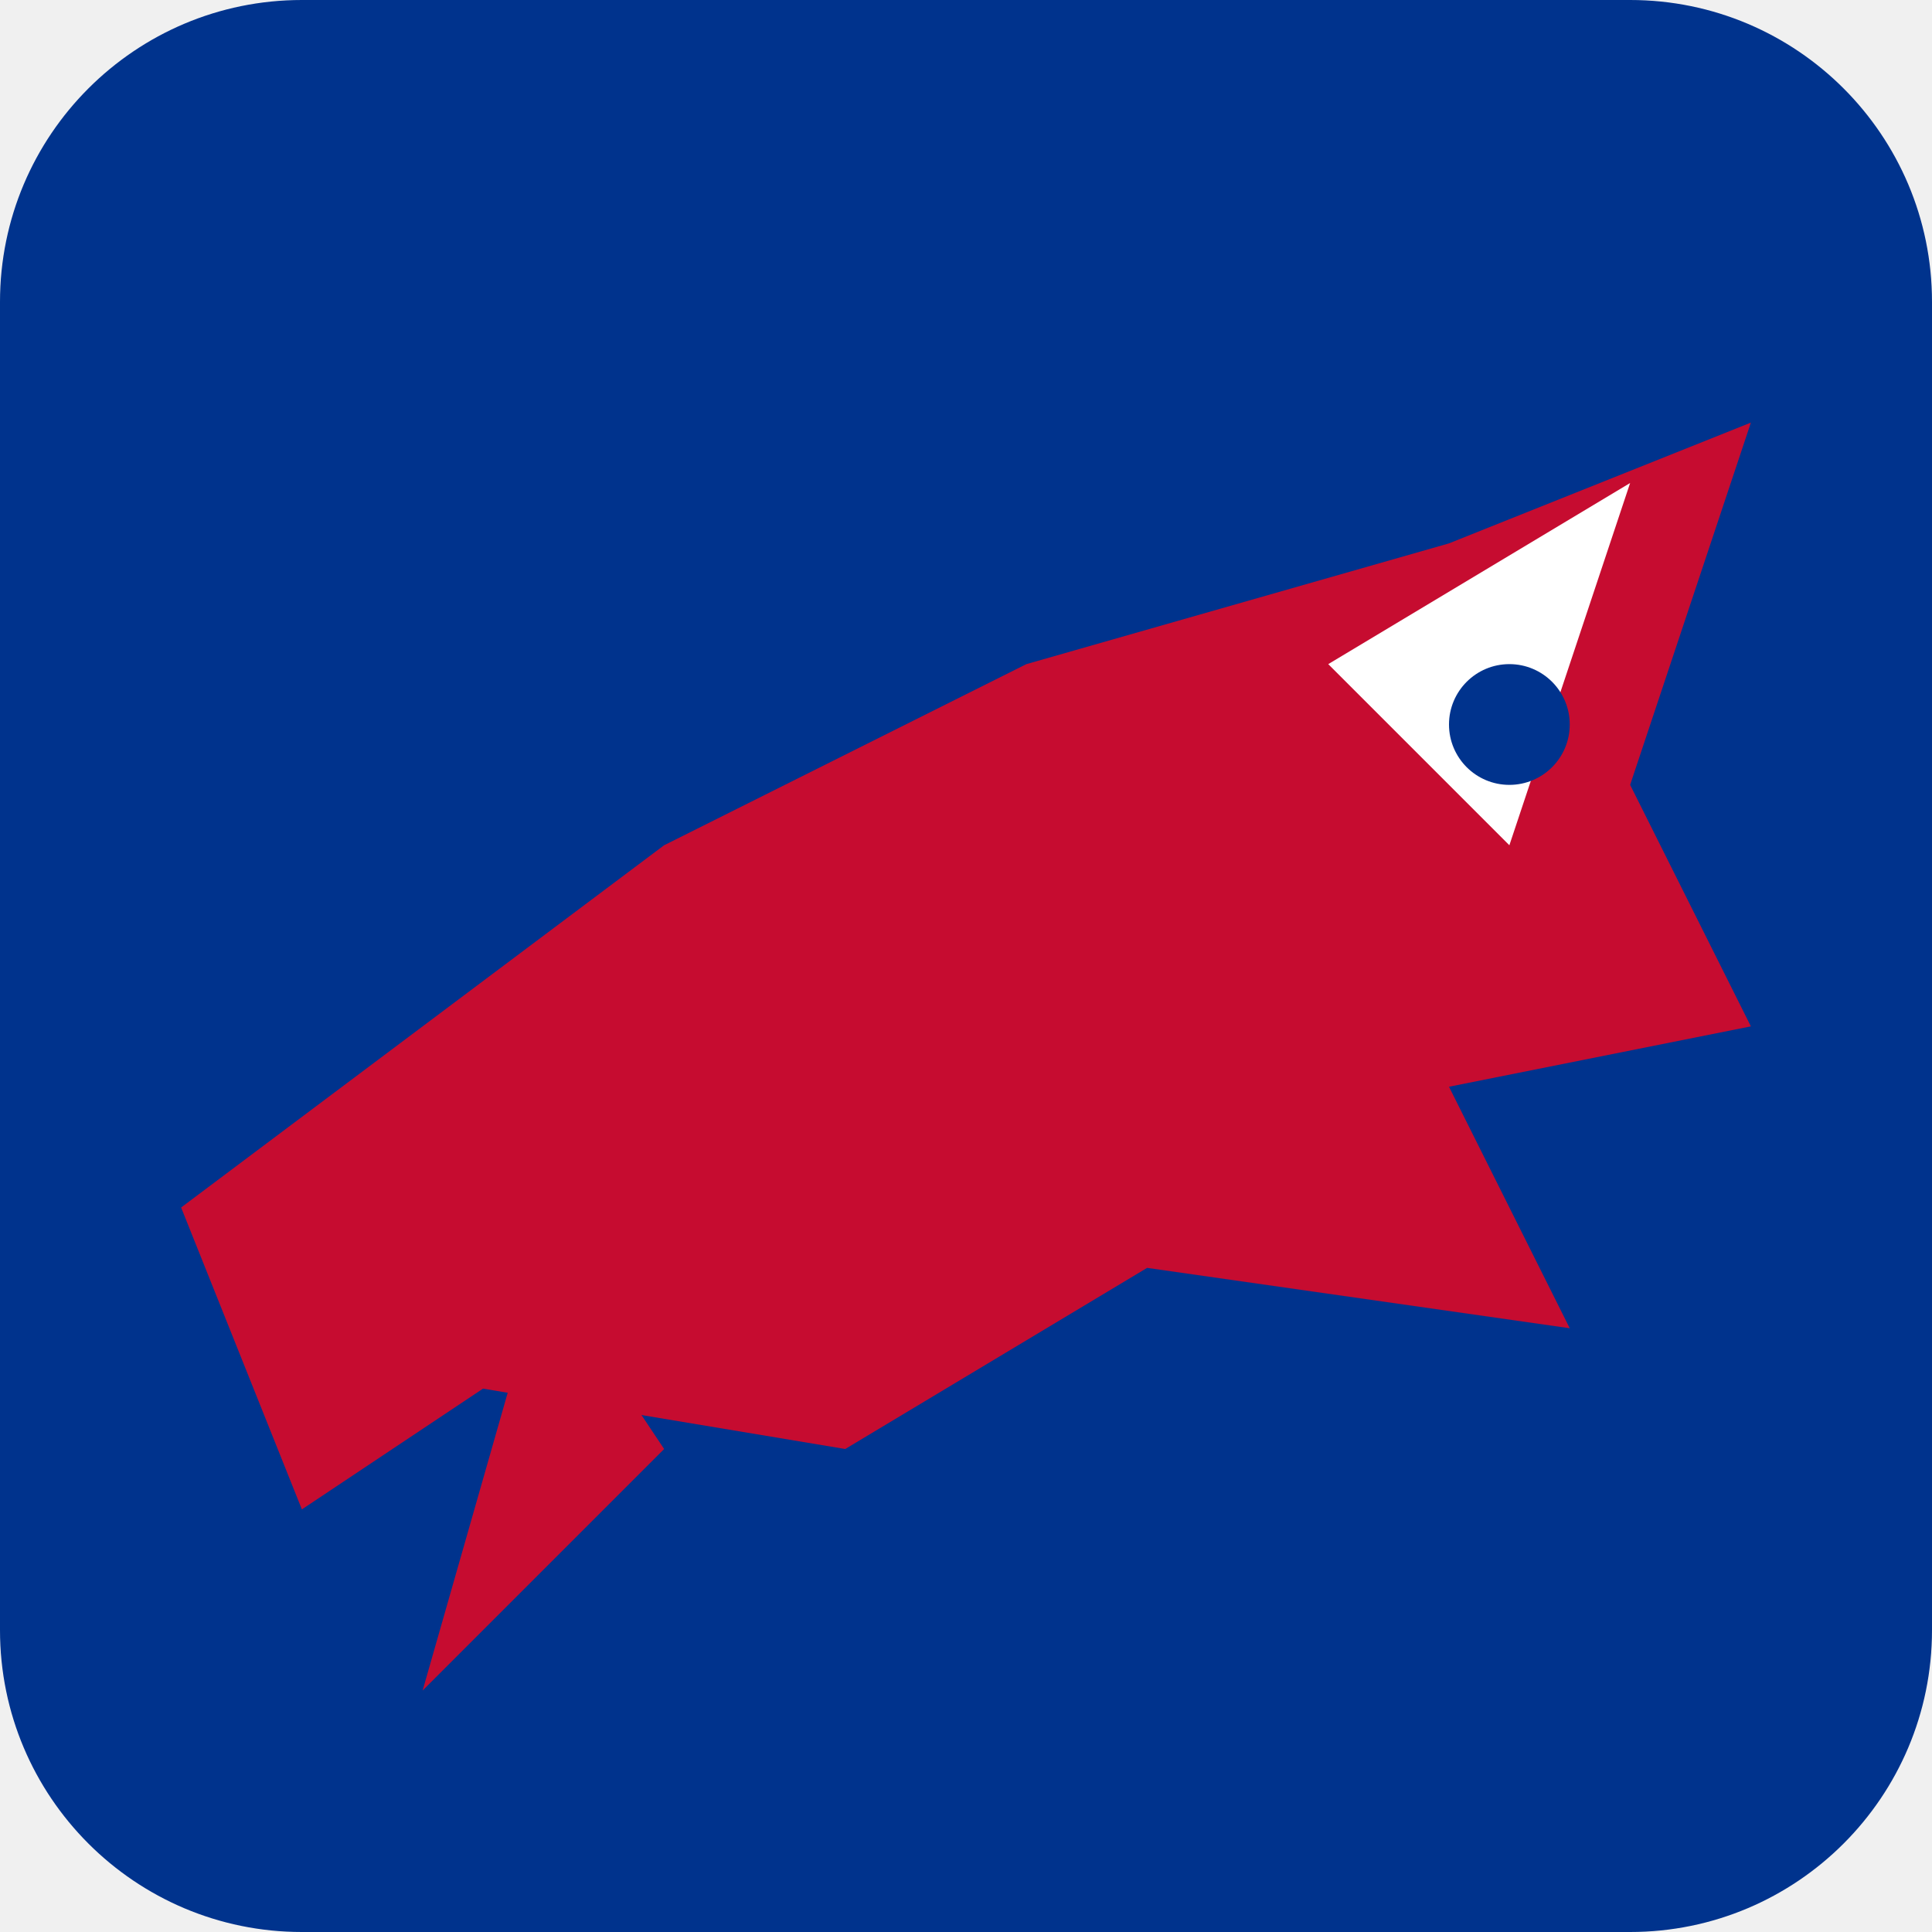
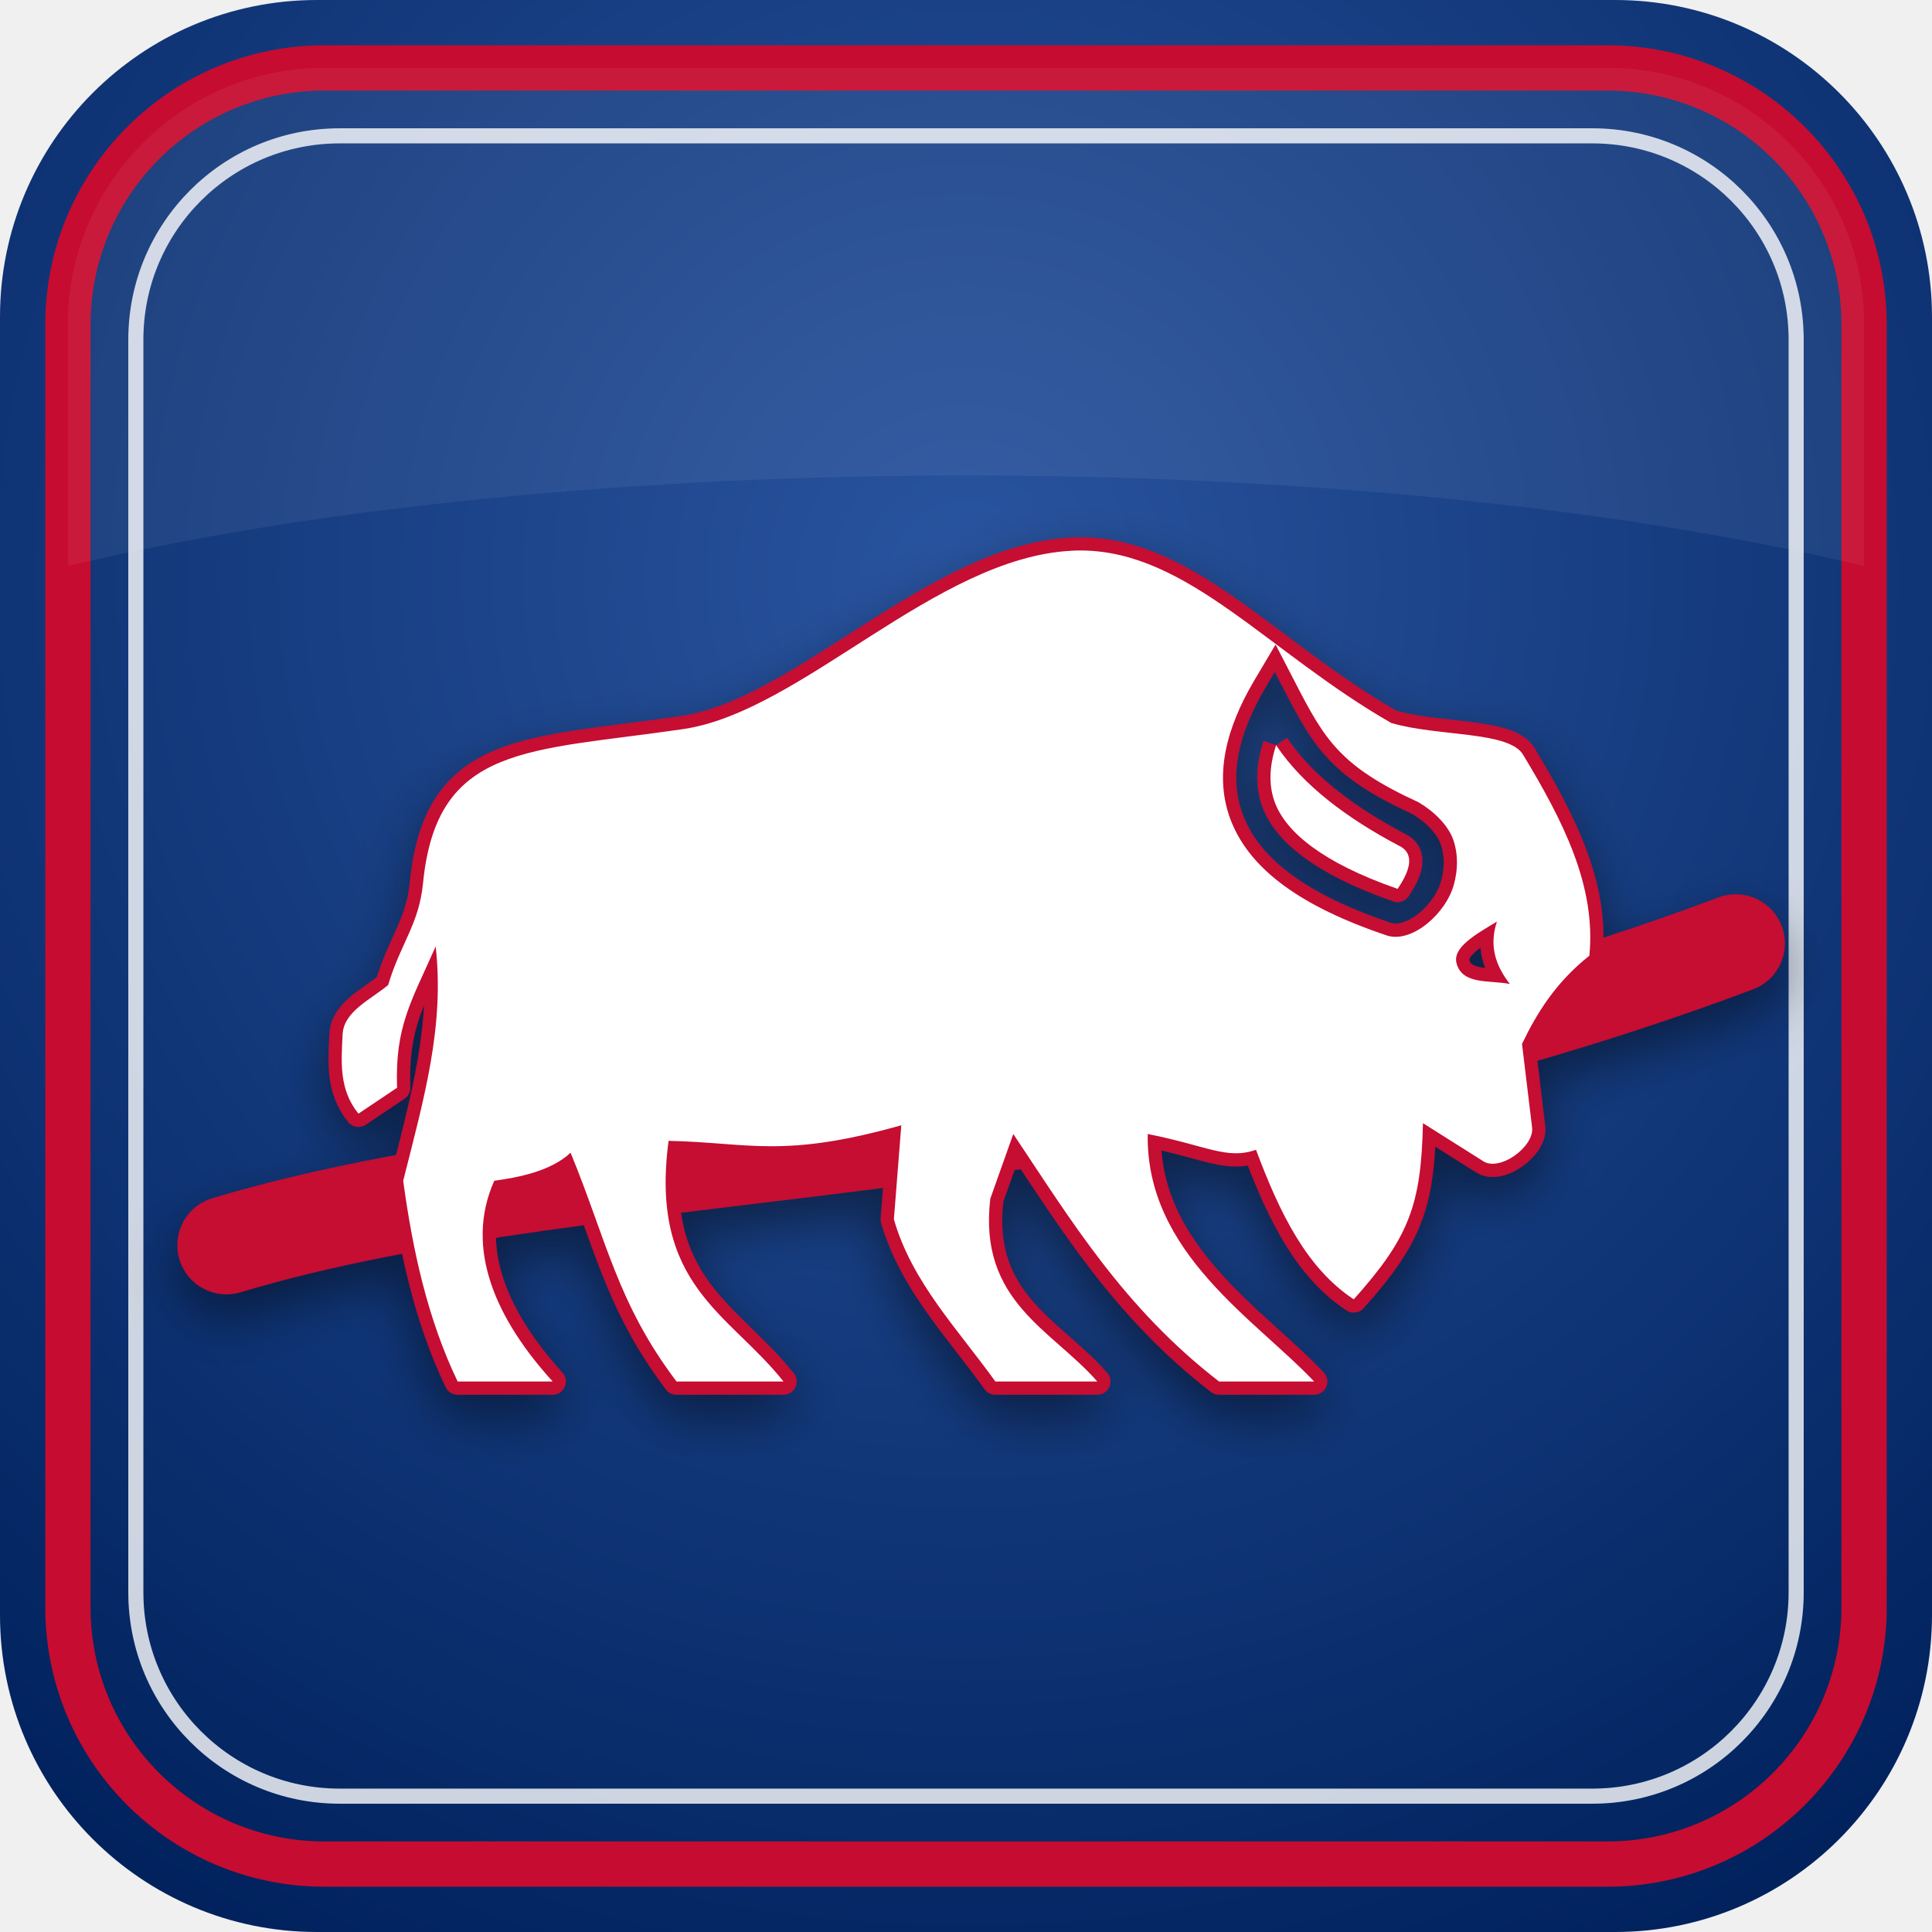
- <svg xmlns="http://www.w3.org/2000/svg" viewBox="0 0 64 64" role="img" aria-label="Buffalo Bills">
-   <rect width="64" height="64" rx="10" fill="#00338d" />
-   <path fill="#c60c30" d="M6 40 L22 28 L34 22 L48 18 L58 14 L54 26 L58 34 L48 36 L52 44 L38 42 L28 48 L16 46 L10 50 Z" />
-   <path fill="#ffffff" d="M44 22 L54 16 L50 28 Z" />
-   <circle cx="50" cy="24" r="2" fill="#00338d" />
-   <path fill="#c60c30" d="M18 42 L14 56 L22 48 Z" />
+ <svg xmlns="http://www.w3.org/2000/svg" viewBox="0 0 512 512" role="img" aria-label="Buffalo Bills">
+   <defs>
+     <radialGradient id="f" cx="50%" cy="30%" r="80%">
+       <stop offset="0" stop-color="#29549f" />
+       <stop offset="1" stop-color="#00215c" />
+     </radialGradient>
+     <filter id="s" x="-10%" y="-10%" width="120%" height="120%">
+       <feDropShadow dx="0" dy="6" stdDeviation="7" flood-color="#000" flood-opacity="0.45" />
+     </filter>
+   </defs>
+   <rect width="512" height="512" rx="84" fill="url(#f)" />
+   <rect x="18" y="18" width="476" height="476" rx="68" fill="none" stroke="#c60c30" stroke-width="12" />
+   <rect x="36" y="36" width="440" height="440" rx="54" fill="none" stroke="#ffffff" stroke-width="4" opacity="0.8" />
+   <g filter="url(#s)">
+     <path d="M60 330 C160 300 300 310 460 250" stroke="#c60c30" stroke-width="26" fill="none" stroke-linecap="round" />
+     <g transform="translate(76.8 76.8) scale(0.7) ">
+       <g fill="#c60c30" stroke="#c60c30" stroke-width="10" stroke-linejoin="round">
+         <path d="M299.8 98.69c-1.3 0-2.6 0-3.9.1c-51.6 2.71-102.1 60.91-146.9 67.51c-58.69 8.6-93.42 5.5-98.58 58.5c-1.56 15.5-8.47 22.6-13.19 38.4c-6.73 5.6-16.83 10-17.24 18.7c-.48 10.2-1.49 20.8 6 30l14.62-9.8c-.81-23.3 5.37-32.6 14.62-53.5c3.35 30.2-4.28 57-12.3 88.7c3.49 25.8 9.16 52.2 20.61 76h35.98c-21-23.1-33.71-50-22.11-76c8.76-1.2 21.3-3.5 28.89-10.6c13.6 33 17.7 57 40.1 86.6h40.5c-20.4-25.8-50.8-36.2-43.5-91.1c30.4.6 43 6.8 88.1-5.9l-2.8 35.6c6.8 23.8 24.3 41.7 38.4 61.4h38.6c-17.1-19.6-45.1-30.2-40.5-69.2l8.7-24.5c21.8 32.6 41.8 65.8 77.9 93.7h36c-22.2-23.5-63.8-48.7-63-93.7c22.7 4.5 29.8 9.8 41 6c8.9 23.8 19.1 44.8 37 56.6c21-23.5 25.5-35.7 26.2-66.7l22.5 14.2c6.3 4.6 19.9-5.4 18.8-12.7l-3.8-31.5c5.7-11.9 12.9-23.4 25.5-33.4c2.6-26.5-10-51.1-25.1-76.1c-5.4-9-32.2-6.8-49.9-12c-46.6-26.7-76.9-64.97-117.2-65.31m73.4 35.61l7.5 14.5c11.1 21.5 16.9 31.6 46.6 45.2c5.8 3.4 11.1 8.6 13.1 14c2 5.7 1.8 11.5.4 16.8c-2.8 11.1-15.8 22.6-25.3 19.7c-32.8-11-51.6-25-58.9-42.8s-1.6-36.5 8.3-53.4zm.2 38.1c-2.7 8.3-2.9 15.7-.2 22.4c4.3 10.4 17.2 21.9 46.2 32c4.1-6 7.2-13.2.4-16.4c-18.9-10-36.1-22.5-46.4-38m83.6 66.8c-3 9-.6 16.6 4.9 23.6c-7.7-1.5-18.1.4-20.2-7.9c-1.5-5.9 7.1-10.8 15.3-15.7" />
+       </g>
+       <g fill="#ffffff">
+         <path d="M299.8 98.69c-1.3 0-2.6 0-3.9.1c-51.6 2.71-102.1 60.91-146.9 67.51c-58.69 8.6-93.42 5.5-98.58 58.5c-1.56 15.5-8.47 22.6-13.19 38.4c-6.73 5.6-16.83 10-17.24 18.7c-.48 10.2-1.49 20.8 6 30l14.62-9.8c-.81-23.3 5.37-32.6 14.62-53.5c3.35 30.2-4.28 57-12.3 88.7c3.49 25.8 9.16 52.2 20.61 76h35.98c-21-23.1-33.71-50-22.11-76c8.76-1.2 21.3-3.5 28.89-10.6c13.6 33 17.7 57 40.1 86.6h40.5c-20.4-25.8-50.8-36.2-43.5-91.1c30.4.6 43 6.8 88.1-5.9l-2.8 35.6c6.8 23.8 24.3 41.7 38.4 61.4h38.6c-17.1-19.6-45.1-30.2-40.5-69.2l8.7-24.5c21.8 32.6 41.8 65.8 77.9 93.7h36c-22.2-23.5-63.8-48.7-63-93.7c22.7 4.5 29.8 9.8 41 6c8.9 23.8 19.1 44.8 37 56.6c21-23.5 25.5-35.7 26.2-66.7l22.5 14.2c6.3 4.6 19.9-5.4 18.8-12.7l-3.8-31.5c5.7-11.9 12.9-23.4 25.5-33.4c2.6-26.5-10-51.1-25.1-76.1c-5.4-9-32.2-6.8-49.9-12c-46.6-26.7-76.9-64.97-117.2-65.31m73.4 35.61l7.5 14.5c11.1 21.5 16.9 31.6 46.6 45.2c5.8 3.4 11.1 8.6 13.1 14c2 5.7 1.8 11.5.4 16.8c-2.8 11.1-15.8 22.6-25.3 19.7c-32.8-11-51.6-25-58.9-42.8s-1.6-36.5 8.3-53.4zm.2 38.1c-2.7 8.3-2.9 15.7-.2 22.4c4.3 10.4 17.2 21.9 46.2 32c4.1-6 7.2-13.2.4-16.4c-18.9-10-36.1-22.5-46.4-38m83.6 66.8c-3 9-.6 16.6 4.9 23.6c-7.7-1.5-18.1.4-20.2-7.9c-1.5-5.9 7.1-10.8 15.3-15.7" />
+       </g>
+     </g>
+   </g>
+   <path d="M84 18 H428 A68 68 0 0 1 494 84 V150 C360 118 152 118 18 150 V84 A68 68 0 0 1 84 18Z" fill="#fff" opacity="0.06" />
</svg>
